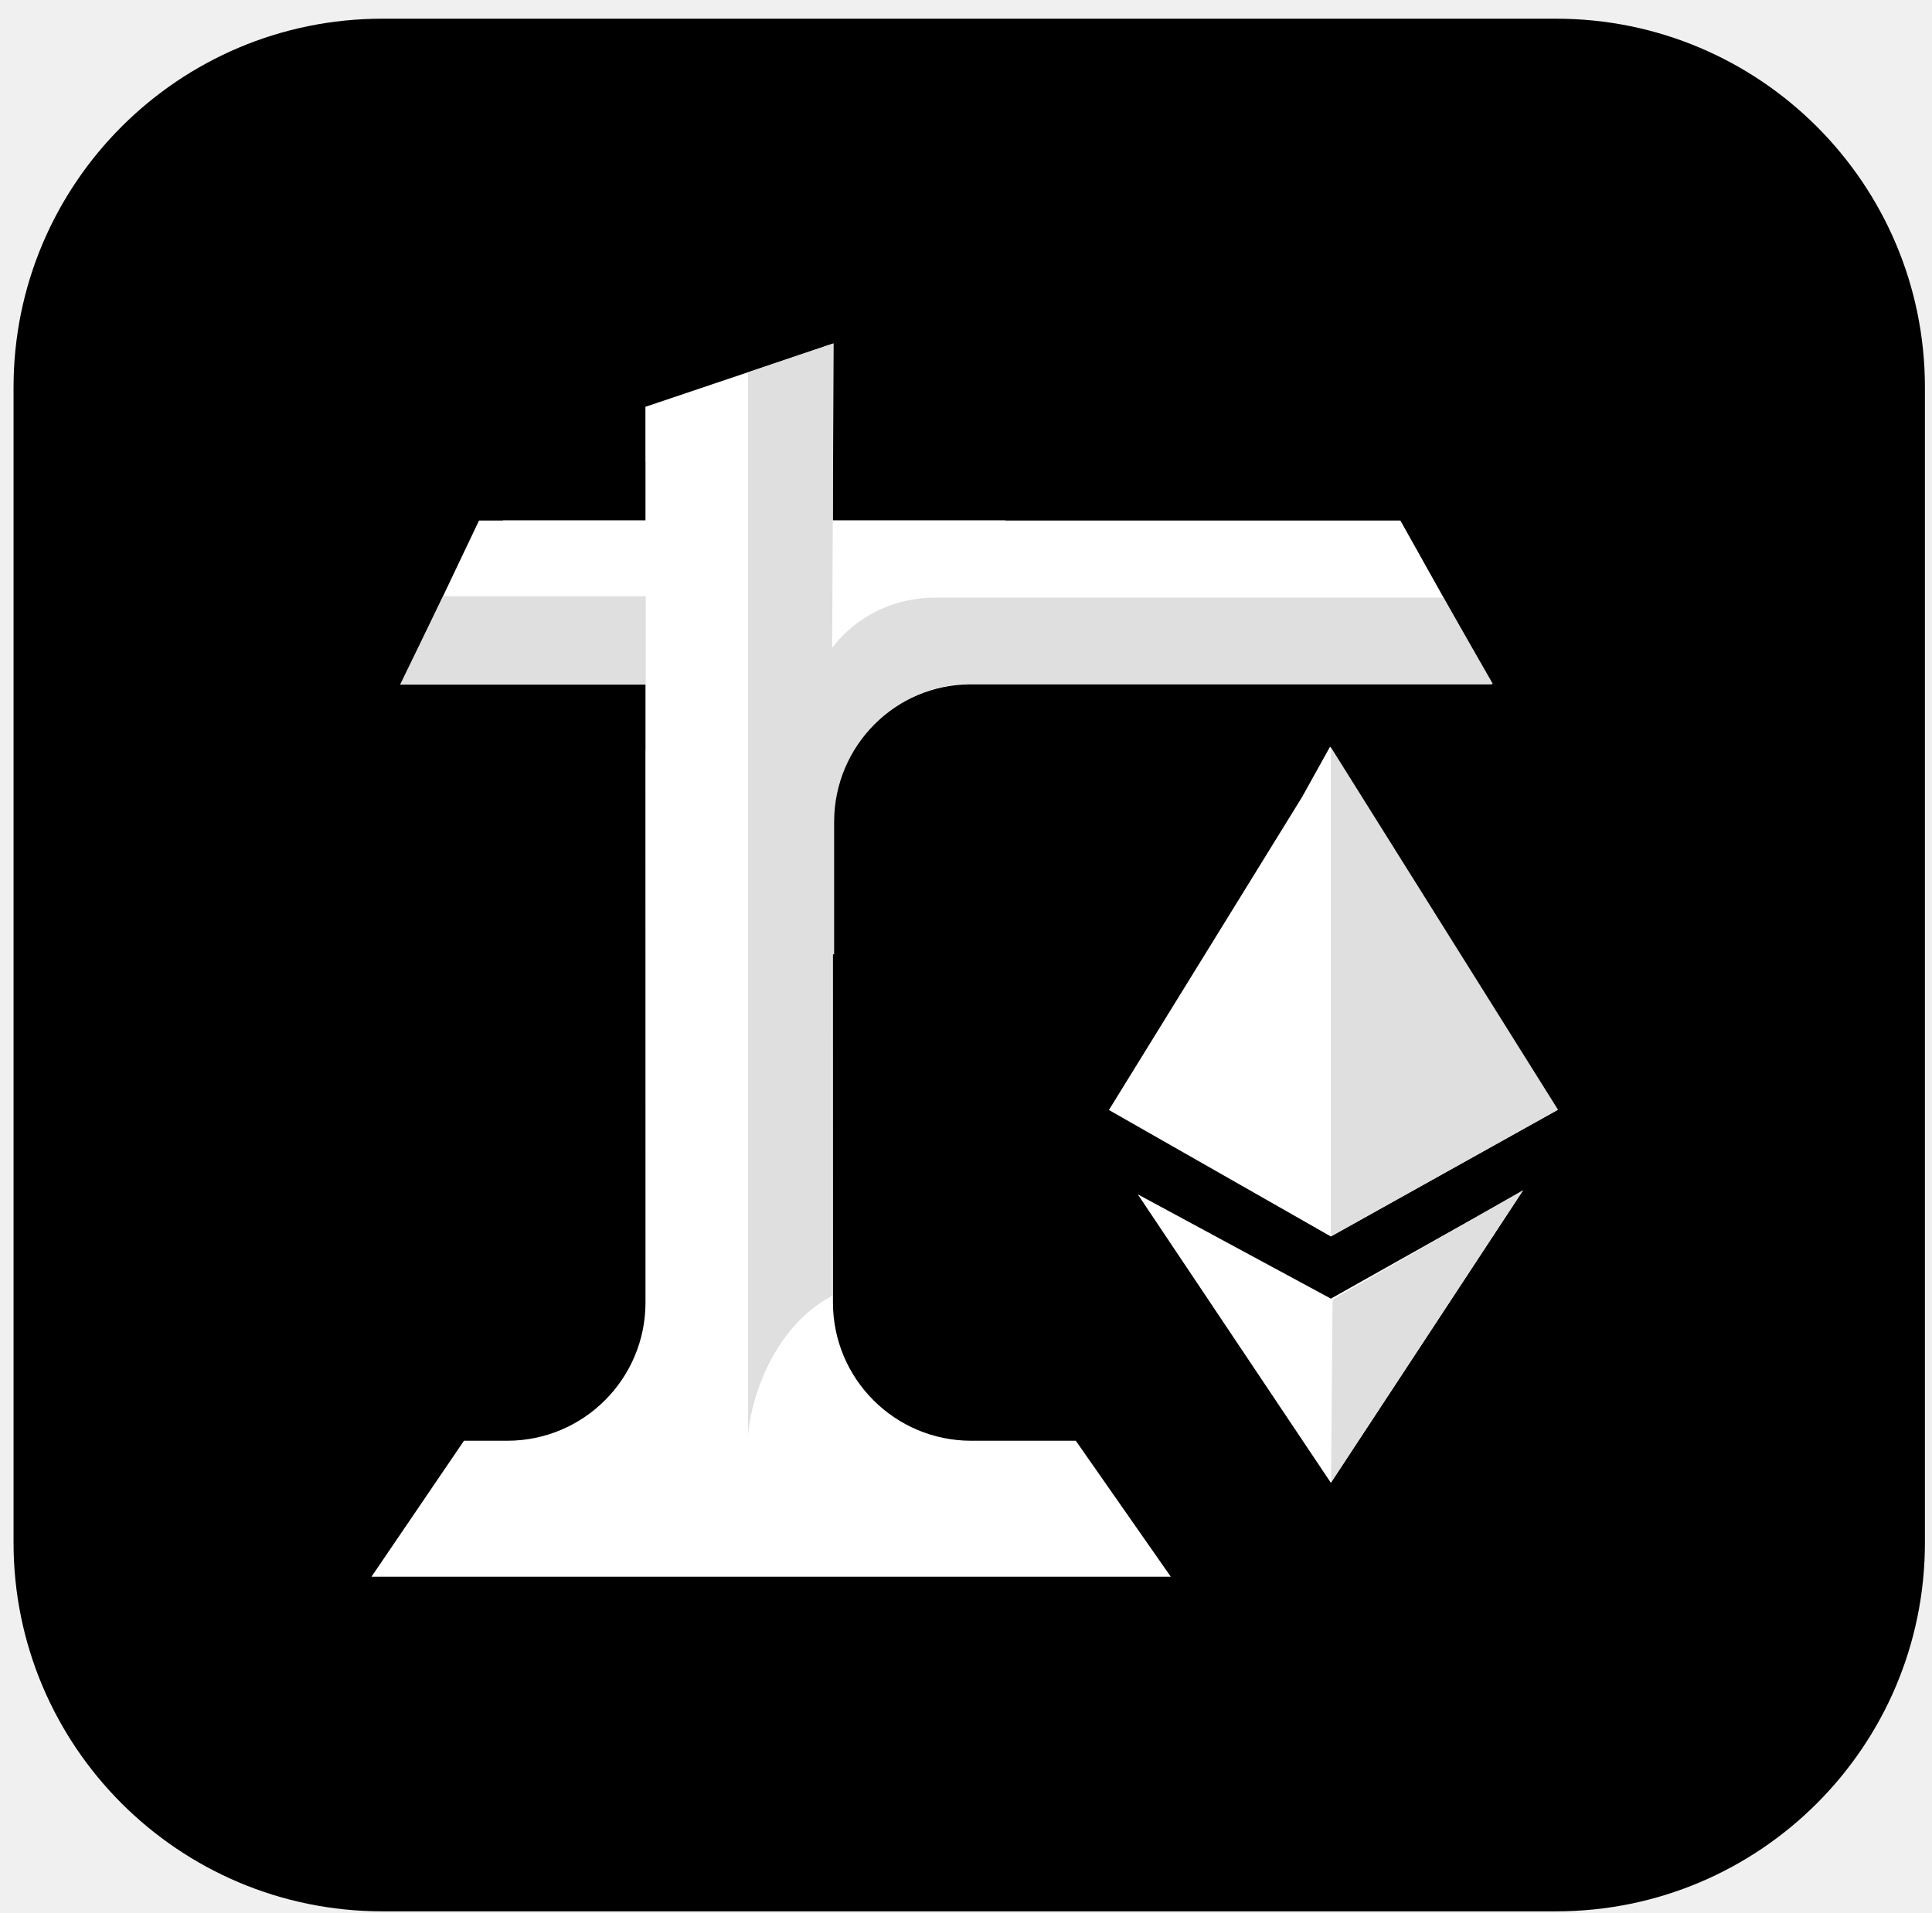
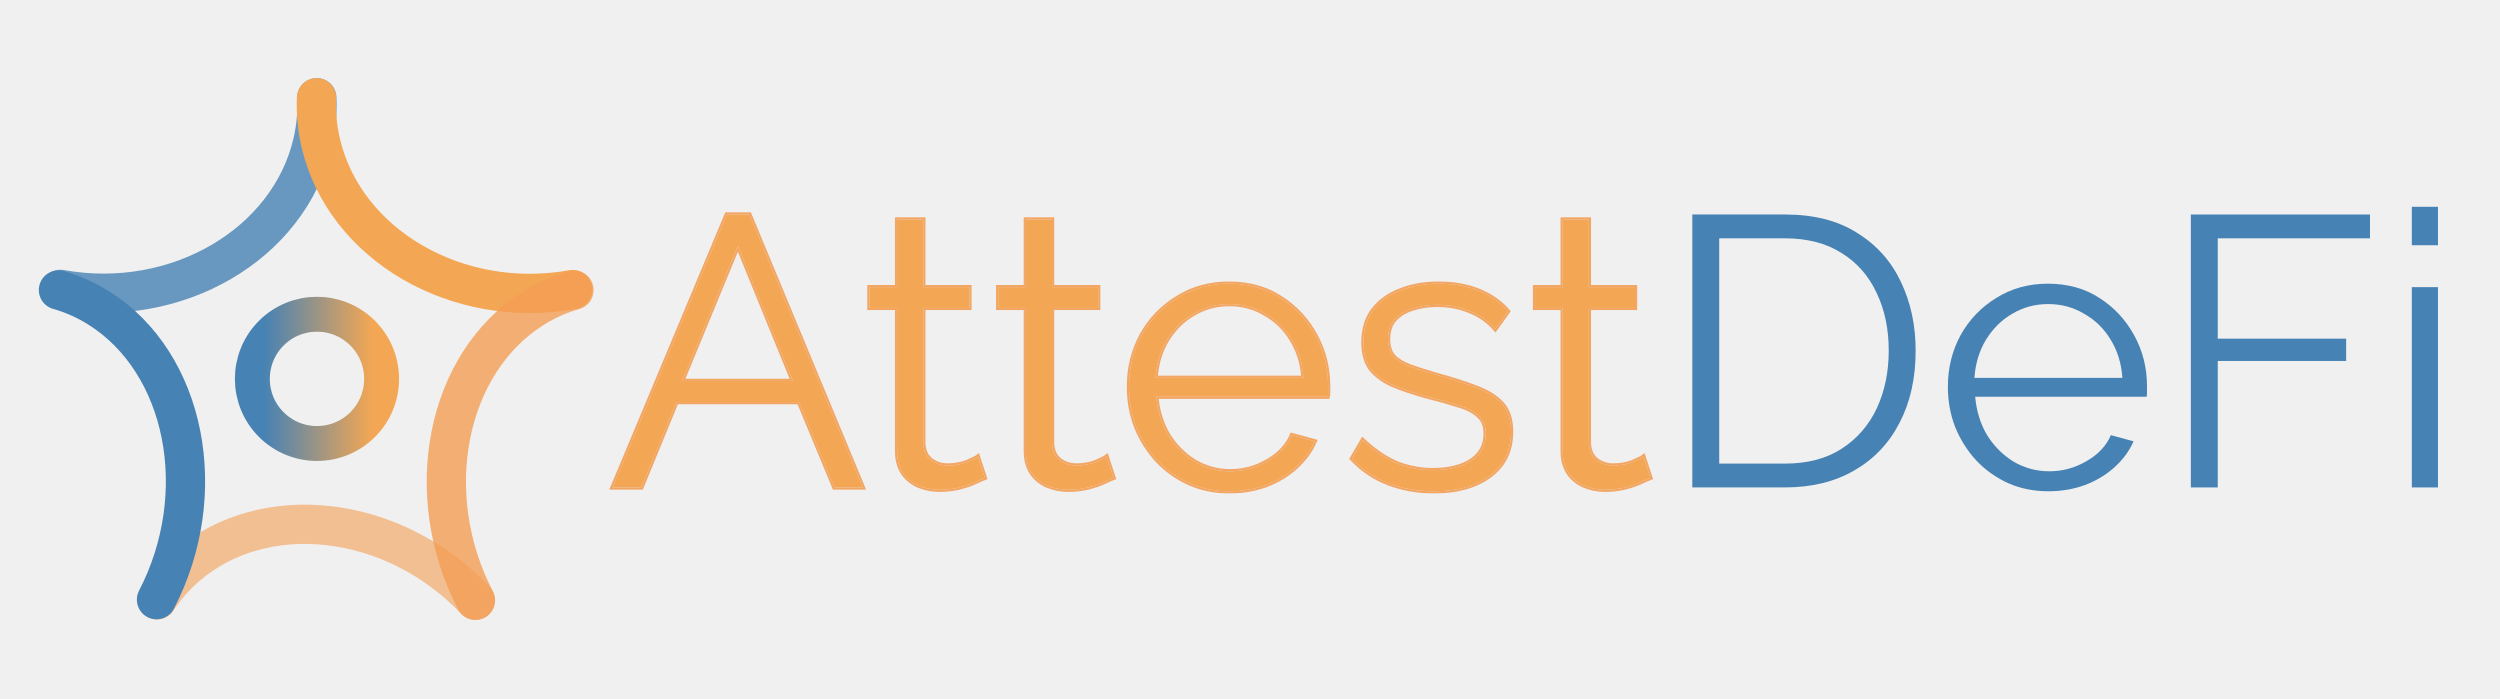
- <svg xmlns="http://www.w3.org/2000/svg" width="103" height="102" viewBox="0 0 103 102" fill="none">
-   <rect x="0.722" y="0.997" width="101.901" height="100.925" rx="19.661" fill="black" />
-   <path d="M69.415 42.505L70.912 39.812L72.544 42.505L83.024 59.191L70.953 65.936L59.119 59.191L69.415 42.505Z" fill="white" />
-   <path d="M70.953 69.25L60.658 63.688L70.953 79.072L81.184 63.498L70.953 69.25Z" fill="white" />
-   <path d="M70.953 65.926V41.853V39.85L83.063 59.178L70.953 65.926Z" fill="#DFDFDF" />
-   <path d="M70.962 79.05L71.041 69.297L81.206 63.463L70.962 79.05Z" fill="#DFDFDF" />
-   <path d="M34.409 21.693V24.613H34.413L34.412 27.747H26.809L26.809 27.757H25.538L21.384 36.491H34.413V39.972H34.409L34.413 69.455C34.413 73.527 31.113 76.828 27.041 76.828H24.735L19.806 84.077H62.417L57.354 76.828H51.779C47.708 76.828 44.407 73.527 44.407 69.455L44.402 43.665C44.507 39.708 47.73 36.527 51.705 36.491H79.548L74.658 27.757H53.602L53.602 27.747L44.399 27.747L44.399 24.613H44.402V18.325L34.409 21.693Z" fill="white" />
-   <path d="M39.882 19.852V76.55C39.973 74.964 41.047 70.855 44.365 69.103V50.867L44.47 50.9V43.831C44.47 39.759 47.771 36.458 51.843 36.458H79.581L76.951 31.866H49.908C46.129 31.866 44.365 34.556 44.365 34.556L44.444 18.307L39.882 19.852Z" fill="#DFDFDF" />
-   <path d="M23.622 31.793L21.329 36.508H34.425V31.793H23.622Z" fill="#DFDFDF" />
+ <svg xmlns="http://www.w3.org/2000/svg" width="2865" height="800" viewBox="0 0 2865 800" fill="none">
+   <path d="M415.629 486.553C386.705 515.477 339.81 515.477 310.886 486.553C281.962 457.629 281.962 410.733 310.886 381.809C339.81 352.885 386.705 352.885 415.629 381.809C444.553 410.733 444.553 457.629 415.629 486.553Z" stroke="url(#paint0_linear_686_1277)" stroke-width="40" />
+   <path d="M544.719 687.853C451.111 589.21 302.861 571.824 213.579 649.062C200.65 660.229 189.33 673.181 179.951 687.539" stroke="#F39E54" stroke-opacity="0.6" stroke-width="45" stroke-linecap="round" />
+   <path d="M69.344 331.627C201.79 355.538 331.157 280.298 358.273 163.587C362.219 146.631 363.842 129.301 363.059 112" stroke="#4682B4" stroke-opacity="0.8" stroke-width="45" stroke-linecap="round" />
+   <path d="M656.331 331.799C523.998 355.739 394.686 280.471 367.542 163.673C363.6 146.763 361.98 129.371 362.729 112" stroke="#F3A754" stroke-width="45" stroke-linecap="round" />
+   <path d="M179.354 687.189C242.54 565.304 212.934 415.687 113.285 353.006C98.87 343.935 83.291 336.98 67 332.342" stroke="#4682B4" stroke-width="45" stroke-linecap="round" />
+   <path d="M544.867 688C481.413 565.859 511.13 415.961 611.244 353.192C625.733 344.099 641.395 337.13 657.773 332.489" stroke="#F39E54" stroke-opacity="0.8" stroke-width="45" stroke-linecap="round" />
+   <path d="M1939.38 558.595V245.811H2045.55C2078.73 245.811 2106.34 252.859 2128.37 266.957C2150.69 280.76 2167.43 299.557 2178.59 323.346C2189.75 346.841 2195.33 372.98 2195.33 401.762C2195.33 433.481 2189.16 461.088 2176.83 484.584C2164.79 508.079 2147.46 526.288 2124.84 539.211C2102.52 552.133 2076.09 558.595 2045.55 558.595H1939.38ZM2164.49 401.762C2164.49 376.798 2159.79 354.624 2150.4 335.241C2141.29 315.857 2127.93 300.732 2110.31 289.865C2092.69 278.705 2071.1 273.124 2045.55 273.124H1970.22V531.281H2045.55C2071.39 531.281 2093.13 525.554 2110.75 514.1C2128.37 502.646 2141.73 487.227 2150.84 467.843C2159.94 448.166 2164.49 426.139 2164.49 401.762Z" fill="#4682B4" />
+   <path d="M2347.25 563C2330.8 563 2315.53 559.916 2301.43 553.749C2287.34 547.287 2275.15 538.623 2264.87 527.757C2254.59 516.596 2246.51 503.821 2240.64 489.43C2235.06 475.039 2232.27 459.62 2232.27 443.173C2232.27 421.733 2237.11 402.056 2246.81 384.141C2256.79 366.225 2270.45 351.981 2287.78 341.408C2305.1 330.541 2324.78 325.108 2346.81 325.108C2369.42 325.108 2389.1 330.541 2405.84 341.408C2422.88 352.275 2436.24 366.666 2445.93 384.581C2455.62 402.203 2460.47 421.586 2460.47 442.732C2460.47 445.082 2460.47 447.432 2460.47 449.781C2460.47 451.837 2460.32 453.452 2460.03 454.627H2263.55C2265.01 471.074 2269.57 485.759 2277.2 498.681C2285.13 511.31 2295.27 521.442 2307.6 529.078C2320.23 536.421 2333.89 540.092 2348.57 540.092C2363.55 540.092 2377.65 536.274 2390.86 528.638C2404.37 521.002 2413.77 511.016 2419.06 498.681L2445.05 505.73C2440.35 516.596 2433.15 526.435 2423.46 535.246C2413.77 544.057 2402.32 550.959 2389.1 555.951C2376.18 560.65 2362.23 563 2347.25 563ZM2262.67 433.041H2432.27C2431.1 416.3 2426.55 401.615 2418.62 388.986C2410.98 376.358 2400.85 366.519 2388.22 359.47C2375.88 352.128 2362.23 348.457 2347.25 348.457C2332.27 348.457 2318.61 352.128 2306.28 359.47C2293.94 366.519 2283.81 376.505 2275.88 389.427C2268.25 402.056 2263.84 416.594 2262.67 433.041Z" fill="#4682B4" />
+   <path d="M2510.7 558.595V245.811H2716V273.124H2541.54V388.105H2688.68V413.657H2541.54V558.595H2510.7Z" fill="#4682B4" />
+   <path d="M2763.96 558.595V329.073H2793.91V558.595H2763.96ZM2763.96 281.054V237H2793.91V281.054H2763.96Z" fill="#4682B4" />
+   <mask id="path-8-outside-1_686_1277" maskUnits="userSpaceOnUse" x="698" y="242.81" width="1197" height="323" fill="black">
+     <rect fill="white" x="698" y="242.81" width="1197" height="323" />
+     <path d="M832.841 245.81H858.832L988.792 558.594H956.192L915.662 460.794H775.13L735.041 558.594H702L832.841 245.81ZM908.614 436.564L845.616 281.935L781.738 436.564H908.614Z" />
+     <path d="M1128.56 547.581C1126.21 548.462 1122.54 550.077 1117.55 552.427C1112.56 554.776 1106.54 556.832 1099.49 558.594C1092.44 560.356 1084.8 561.237 1076.58 561.237C1068.06 561.237 1059.99 559.622 1052.35 556.391C1045.01 553.161 1039.13 548.315 1034.73 541.854C1030.32 535.099 1028.12 526.875 1028.12 517.183V352.862H996.402V329.073H1028.12V251.537H1058.08V329.073H1110.94V352.862H1058.08V508.813C1058.66 517.036 1061.6 523.204 1066.89 527.316C1072.47 531.427 1078.78 533.483 1085.83 533.483C1094.05 533.483 1101.54 532.162 1108.3 529.518C1115.05 526.582 1119.17 524.526 1120.63 523.351L1128.56 547.581Z" />
+     <path d="M1276.13 547.581C1273.78 548.462 1270.11 550.077 1265.11 552.427C1260.12 554.776 1254.1 556.832 1247.05 558.594C1240 560.356 1232.37 561.237 1224.14 561.237C1215.63 561.237 1207.55 559.622 1199.91 556.391C1192.57 553.161 1186.7 548.315 1182.29 541.854C1177.89 535.099 1175.68 526.875 1175.68 517.183V352.862H1143.97V329.073H1175.68V251.537H1205.64V329.073H1258.51V352.862H1205.64V508.813C1206.23 517.036 1209.17 523.204 1214.45 527.316C1220.03 531.427 1226.35 533.483 1233.4 533.483C1241.62 533.483 1249.11 532.162 1255.86 529.518C1262.62 526.582 1266.73 524.526 1268.2 523.351L1276.13 547.581Z" />
+     <path d="M1408.81 563C1392.36 563 1377.09 559.916 1362.99 553.748C1348.89 547.287 1336.7 538.623 1326.42 527.756C1316.15 516.596 1308.07 503.82 1302.2 489.429C1296.62 475.038 1293.82 459.619 1293.82 443.173C1293.82 421.733 1298.67 402.055 1308.36 384.14C1318.35 366.225 1332.01 351.981 1349.33 341.408C1366.66 330.541 1386.34 325.108 1408.37 325.108C1430.98 325.108 1450.66 330.541 1467.4 341.408C1484.43 352.274 1497.8 366.665 1507.49 384.581C1517.18 402.202 1522.02 421.586 1522.02 442.732C1522.02 445.082 1522.02 447.431 1522.02 449.781C1522.02 451.836 1521.88 453.452 1521.58 454.627H1325.1C1326.57 471.073 1331.12 485.758 1338.76 498.681C1346.69 511.309 1356.82 521.442 1369.16 529.078C1381.79 536.42 1395.44 540.091 1410.13 540.091C1425.11 540.091 1439.2 536.273 1452.42 528.637C1465.93 521.001 1475.33 511.016 1480.61 498.681L1506.61 505.729C1501.91 516.596 1494.71 526.435 1485.02 535.245C1475.33 544.056 1463.87 550.958 1450.66 555.951C1437.73 560.65 1423.78 563 1408.81 563ZM1324.22 433.04H1493.83C1492.66 416.3 1488.1 401.615 1480.17 388.986C1472.54 376.357 1462.41 366.518 1449.78 359.47C1437.44 352.128 1423.78 348.456 1408.81 348.456C1393.83 348.456 1380.17 352.128 1367.84 359.47C1355.5 366.518 1345.37 376.504 1337.44 389.427C1329.8 402.055 1325.4 416.593 1324.22 433.04Z" />
+     <path d="M1643.58 563C1624.78 563 1607.31 559.916 1591.15 553.748C1575 547.581 1561.05 538.182 1549.3 525.554L1561.64 504.408C1574.56 516.449 1587.48 525.26 1600.4 530.84C1613.62 536.127 1627.57 538.77 1642.25 538.77C1660.17 538.77 1674.71 535.245 1685.87 528.197C1697.03 520.854 1702.61 510.428 1702.61 496.918C1702.61 487.814 1699.82 480.912 1694.24 476.213C1688.95 471.22 1681.17 467.255 1670.89 464.318C1660.9 461.088 1648.86 457.71 1634.77 454.186C1618.91 449.781 1605.54 445.228 1594.68 440.529C1584.1 435.537 1576.03 429.369 1570.45 422.027C1565.16 414.391 1562.52 404.552 1562.52 392.51C1562.52 377.532 1566.19 365.197 1573.53 355.505C1581.17 345.519 1591.45 338.03 1604.37 333.037C1617.58 327.751 1632.27 325.108 1648.42 325.108C1666.04 325.108 1681.61 327.898 1695.12 333.478C1708.63 339.058 1719.64 346.841 1728.16 356.827L1713.62 377.091C1705.4 367.693 1695.56 360.791 1684.11 356.386C1672.95 351.687 1660.46 349.337 1646.66 349.337C1637.26 349.337 1628.3 350.659 1619.79 353.302C1611.27 355.652 1604.22 359.764 1598.64 365.637C1593.35 371.218 1590.71 379 1590.71 388.986C1590.71 397.209 1592.77 403.671 1596.88 408.37C1600.99 412.775 1607.16 416.593 1615.38 419.824C1623.61 422.761 1633.74 425.991 1645.78 429.516C1663.11 434.215 1678.23 439.061 1691.15 444.054C1704.08 448.753 1714.06 454.92 1721.11 462.556C1728.16 470.192 1731.68 480.912 1731.68 494.716C1731.68 516.155 1723.61 532.896 1707.45 544.937C1691.3 556.979 1670.01 563 1643.58 563Z" />
+     <path d="M1891.34 547.581C1888.99 548.462 1885.31 550.077 1880.32 552.427C1875.33 554.776 1869.31 556.832 1862.26 558.594C1855.21 560.356 1847.58 561.237 1839.35 561.237C1830.83 561.237 1822.76 559.622 1815.12 556.391C1807.78 553.161 1801.91 548.315 1797.5 541.854C1793.1 535.099 1790.89 526.875 1790.89 517.183V352.862H1759.17V329.073H1790.89V251.537H1820.85V329.073H1873.71V352.862H1820.85V508.813C1821.44 517.036 1824.37 523.204 1829.66 527.316C1835.24 531.427 1841.55 533.483 1848.6 533.483C1856.83 533.483 1864.32 532.162 1871.07 529.518C1877.83 526.582 1881.94 524.526 1883.41 523.351L1891.34 547.581Z" />
+   </mask>
+   <path d="M832.841 245.81H858.832L988.792 558.594H956.192L915.662 460.794H775.13L735.041 558.594H702L832.841 245.81ZM908.614 436.564L845.616 281.935L781.738 436.564H908.614Z" fill="#F3A754" />
+   <path d="M1128.56 547.581C1126.21 548.462 1122.54 550.077 1117.55 552.427C1112.56 554.776 1106.54 556.832 1099.49 558.594C1092.44 560.356 1084.8 561.237 1076.58 561.237C1068.06 561.237 1059.99 559.622 1052.35 556.391C1045.01 553.161 1039.13 548.315 1034.73 541.854C1030.32 535.099 1028.12 526.875 1028.12 517.183V352.862H996.402V329.073H1028.12V251.537H1058.08V329.073H1110.94V352.862H1058.08V508.813C1058.66 517.036 1061.6 523.204 1066.89 527.316C1072.47 531.427 1078.78 533.483 1085.83 533.483C1094.05 533.483 1101.54 532.162 1108.3 529.518C1115.05 526.582 1119.17 524.526 1120.63 523.351L1128.56 547.581Z" fill="#F3A754" />
+   <path d="M1276.13 547.581C1273.78 548.462 1270.11 550.077 1265.11 552.427C1260.12 554.776 1254.1 556.832 1247.05 558.594C1240 560.356 1232.37 561.237 1224.14 561.237C1215.63 561.237 1207.55 559.622 1199.91 556.391C1192.57 553.161 1186.7 548.315 1182.29 541.854C1177.89 535.099 1175.68 526.875 1175.68 517.183V352.862H1143.97V329.073H1175.68V251.537H1205.64V329.073H1258.51V352.862H1205.64V508.813C1206.23 517.036 1209.17 523.204 1214.45 527.316C1220.03 531.427 1226.35 533.483 1233.4 533.483C1241.62 533.483 1249.11 532.162 1255.86 529.518C1262.62 526.582 1266.73 524.526 1268.2 523.351L1276.13 547.581Z" fill="#F3A754" />
+   <path d="M1408.81 563C1392.36 563 1377.09 559.916 1362.99 553.748C1348.89 547.287 1336.7 538.623 1326.42 527.756C1316.15 516.596 1308.07 503.82 1302.2 489.429C1296.62 475.038 1293.82 459.619 1293.82 443.173C1293.82 421.733 1298.67 402.055 1308.36 384.14C1318.35 366.225 1332.01 351.981 1349.33 341.408C1366.66 330.541 1386.34 325.108 1408.37 325.108C1430.98 325.108 1450.66 330.541 1467.4 341.408C1484.43 352.274 1497.8 366.665 1507.49 384.581C1517.18 402.202 1522.02 421.586 1522.02 442.732C1522.02 445.082 1522.02 447.431 1522.02 449.781C1522.02 451.836 1521.88 453.452 1521.58 454.627H1325.1C1326.57 471.073 1331.12 485.758 1338.76 498.681C1346.69 511.309 1356.82 521.442 1369.16 529.078C1381.79 536.42 1395.44 540.091 1410.13 540.091C1425.11 540.091 1439.2 536.273 1452.42 528.637C1465.93 521.001 1475.33 511.016 1480.61 498.681L1506.61 505.729C1501.91 516.596 1494.71 526.435 1485.02 535.245C1475.33 544.056 1463.87 550.958 1450.66 555.951C1437.73 560.65 1423.78 563 1408.81 563ZM1324.22 433.04H1493.83C1492.66 416.3 1488.1 401.615 1480.17 388.986C1472.54 376.357 1462.41 366.518 1449.78 359.47C1437.44 352.128 1423.78 348.456 1408.81 348.456C1393.83 348.456 1380.17 352.128 1367.84 359.47C1355.5 366.518 1345.37 376.504 1337.44 389.427C1329.8 402.055 1325.4 416.593 1324.22 433.04Z" fill="#F3A754" />
+   <path d="M1643.58 563C1624.78 563 1607.31 559.916 1591.15 553.748C1575 547.581 1561.05 538.182 1549.3 525.554L1561.64 504.408C1574.56 516.449 1587.48 525.26 1600.4 530.84C1613.62 536.127 1627.57 538.77 1642.25 538.77C1660.17 538.77 1674.71 535.245 1685.87 528.197C1697.03 520.854 1702.61 510.428 1702.61 496.918C1702.61 487.814 1699.82 480.912 1694.24 476.213C1688.95 471.22 1681.17 467.255 1670.89 464.318C1660.9 461.088 1648.86 457.71 1634.77 454.186C1618.91 449.781 1605.54 445.228 1594.68 440.529C1584.1 435.537 1576.03 429.369 1570.45 422.027C1565.16 414.391 1562.52 404.552 1562.52 392.51C1562.52 377.532 1566.19 365.197 1573.53 355.505C1581.17 345.519 1591.45 338.03 1604.37 333.037C1617.58 327.751 1632.27 325.108 1648.42 325.108C1666.04 325.108 1681.61 327.898 1695.12 333.478C1708.63 339.058 1719.64 346.841 1728.16 356.827L1713.62 377.091C1705.4 367.693 1695.56 360.791 1684.11 356.386C1672.95 351.687 1660.46 349.337 1646.66 349.337C1637.26 349.337 1628.3 350.659 1619.79 353.302C1611.27 355.652 1604.22 359.764 1598.64 365.637C1593.35 371.218 1590.71 379 1590.71 388.986C1590.71 397.209 1592.77 403.671 1596.88 408.37C1600.99 412.775 1607.16 416.593 1615.38 419.824C1623.61 422.761 1633.74 425.991 1645.78 429.516C1663.11 434.215 1678.23 439.061 1691.15 444.054C1704.08 448.753 1714.06 454.92 1721.11 462.556C1728.16 470.192 1731.68 480.912 1731.68 494.716C1731.68 516.155 1723.61 532.896 1707.45 544.937C1691.3 556.979 1670.01 563 1643.58 563Z" fill="#F3A754" />
+   <path d="M1891.34 547.581C1888.99 548.462 1885.31 550.077 1880.32 552.427C1875.33 554.776 1869.31 556.832 1862.26 558.594C1855.21 560.356 1847.58 561.237 1839.35 561.237C1830.83 561.237 1822.76 559.622 1815.12 556.391C1807.78 553.161 1801.91 548.315 1797.5 541.854C1793.1 535.099 1790.89 526.875 1790.89 517.183V352.862H1759.17V329.073H1790.89V251.537H1820.85V329.073H1873.71V352.862H1820.85V508.813C1821.44 517.036 1824.37 523.204 1829.66 527.316C1835.24 531.427 1841.55 533.483 1848.6 533.483C1856.83 533.483 1864.32 532.162 1871.07 529.518C1877.83 526.582 1881.94 524.526 1883.41 523.351L1891.34 547.581Z" fill="#F3A754" />
+   <path d="M832.841 245.81H858.832L988.792 558.594H956.192L915.662 460.794H775.13L735.041 558.594H702L832.841 245.81ZM908.614 436.564L845.616 281.935L781.738 436.564H908.614Z" stroke="#F39E54" stroke-opacity="0.9" stroke-width="5" mask="url(#path-8-outside-1_686_1277)" />
+   <path d="M1128.56 547.581C1126.21 548.462 1122.54 550.077 1117.55 552.427C1112.56 554.776 1106.54 556.832 1099.49 558.594C1092.44 560.356 1084.8 561.237 1076.58 561.237C1068.06 561.237 1059.99 559.622 1052.35 556.391C1045.01 553.161 1039.13 548.315 1034.73 541.854C1030.32 535.099 1028.12 526.875 1028.12 517.183V352.862H996.402V329.073H1028.12V251.537H1058.08V329.073H1110.94V352.862H1058.08V508.813C1058.66 517.036 1061.6 523.204 1066.89 527.316C1072.47 531.427 1078.78 533.483 1085.83 533.483C1094.05 533.483 1101.54 532.162 1108.3 529.518C1115.05 526.582 1119.17 524.526 1120.63 523.351L1128.56 547.581Z" stroke="#F39E54" stroke-opacity="0.9" stroke-width="5" mask="url(#path-8-outside-1_686_1277)" />
+   <path d="M1276.13 547.581C1273.78 548.462 1270.11 550.077 1265.11 552.427C1260.12 554.776 1254.1 556.832 1247.05 558.594C1240 560.356 1232.37 561.237 1224.14 561.237C1215.63 561.237 1207.55 559.622 1199.91 556.391C1192.57 553.161 1186.7 548.315 1182.29 541.854C1177.89 535.099 1175.68 526.875 1175.68 517.183V352.862H1143.97V329.073H1175.68V251.537H1205.64V329.073H1258.51V352.862H1205.64V508.813C1206.23 517.036 1209.17 523.204 1214.45 527.316C1220.03 531.427 1226.35 533.483 1233.4 533.483C1241.62 533.483 1249.11 532.162 1255.86 529.518C1262.62 526.582 1266.73 524.526 1268.2 523.351L1276.13 547.581Z" stroke="#F39E54" stroke-opacity="0.9" stroke-width="5" mask="url(#path-8-outside-1_686_1277)" />
+   <path d="M1408.81 563C1392.36 563 1377.09 559.916 1362.99 553.748C1348.89 547.287 1336.7 538.623 1326.42 527.756C1316.15 516.596 1308.07 503.82 1302.2 489.429C1296.62 475.038 1293.82 459.619 1293.82 443.173C1293.82 421.733 1298.67 402.055 1308.36 384.14C1318.35 366.225 1332.01 351.981 1349.33 341.408C1366.66 330.541 1386.34 325.108 1408.37 325.108C1430.98 325.108 1450.66 330.541 1467.4 341.408C1484.43 352.274 1497.8 366.665 1507.49 384.581C1517.18 402.202 1522.02 421.586 1522.02 442.732C1522.02 445.082 1522.02 447.431 1522.02 449.781C1522.02 451.836 1521.88 453.452 1521.58 454.627H1325.1C1326.57 471.073 1331.12 485.758 1338.76 498.681C1346.69 511.309 1356.82 521.442 1369.16 529.078C1381.79 536.42 1395.44 540.091 1410.13 540.091C1425.11 540.091 1439.2 536.273 1452.42 528.637C1465.93 521.001 1475.33 511.016 1480.61 498.681L1506.61 505.729C1501.91 516.596 1494.71 526.435 1485.02 535.245C1475.33 544.056 1463.87 550.958 1450.66 555.951C1437.73 560.65 1423.78 563 1408.81 563ZM1324.22 433.04H1493.83C1492.66 416.3 1488.1 401.615 1480.17 388.986C1472.54 376.357 1462.41 366.518 1449.78 359.47C1437.44 352.128 1423.78 348.456 1408.81 348.456C1393.83 348.456 1380.17 352.128 1367.84 359.47C1355.5 366.518 1345.37 376.504 1337.44 389.427C1329.8 402.055 1325.4 416.593 1324.22 433.04Z" stroke="#F39E54" stroke-opacity="0.9" stroke-width="5" mask="url(#path-8-outside-1_686_1277)" />
+   <path d="M1643.58 563C1624.78 563 1607.31 559.916 1591.15 553.748C1575 547.581 1561.05 538.182 1549.3 525.554L1561.64 504.408C1574.56 516.449 1587.48 525.26 1600.4 530.84C1613.62 536.127 1627.57 538.77 1642.25 538.77C1660.17 538.77 1674.71 535.245 1685.87 528.197C1697.03 520.854 1702.61 510.428 1702.61 496.918C1702.61 487.814 1699.82 480.912 1694.24 476.213C1688.95 471.22 1681.17 467.255 1670.89 464.318C1660.9 461.088 1648.86 457.71 1634.77 454.186C1618.91 449.781 1605.54 445.228 1594.68 440.529C1584.1 435.537 1576.03 429.369 1570.45 422.027C1565.16 414.391 1562.52 404.552 1562.52 392.51C1562.52 377.532 1566.19 365.197 1573.53 355.505C1581.17 345.519 1591.45 338.03 1604.37 333.037C1617.58 327.751 1632.27 325.108 1648.42 325.108C1666.04 325.108 1681.61 327.898 1695.12 333.478C1708.63 339.058 1719.64 346.841 1728.16 356.827L1713.62 377.091C1705.4 367.693 1695.56 360.791 1684.11 356.386C1672.95 351.687 1660.46 349.337 1646.66 349.337C1637.26 349.337 1628.3 350.659 1619.79 353.302C1611.27 355.652 1604.22 359.764 1598.64 365.637C1593.35 371.218 1590.71 379 1590.71 388.986C1590.71 397.209 1592.77 403.671 1596.88 408.37C1600.99 412.775 1607.16 416.593 1615.38 419.824C1623.61 422.761 1633.74 425.991 1645.78 429.516C1663.11 434.215 1678.23 439.061 1691.15 444.054C1704.08 448.753 1714.06 454.92 1721.11 462.556C1728.16 470.192 1731.68 480.912 1731.68 494.716C1731.68 516.155 1723.61 532.896 1707.45 544.937C1691.3 556.979 1670.01 563 1643.58 563Z" stroke="#F39E54" stroke-opacity="0.9" stroke-width="5" mask="url(#path-8-outside-1_686_1277)" />
+   <path d="M1891.34 547.581C1888.99 548.462 1885.31 550.077 1880.32 552.427C1875.33 554.776 1869.31 556.832 1862.26 558.594C1855.21 560.356 1847.58 561.237 1839.35 561.237C1830.83 561.237 1822.76 559.622 1815.12 556.391C1807.78 553.161 1801.91 548.315 1797.5 541.854C1793.1 535.099 1790.89 526.875 1790.89 517.183V352.862H1759.17V329.073H1790.89V251.537H1820.85V329.073H1873.71V352.862H1820.85V508.813C1821.44 517.036 1824.37 523.204 1829.66 527.316C1835.24 531.427 1841.55 533.483 1848.6 533.483C1856.83 533.483 1864.32 532.162 1871.07 529.518C1877.83 526.582 1881.94 524.526 1883.41 523.351L1891.34 547.581Z" stroke="#F39E54" stroke-opacity="0.9" stroke-width="5" mask="url(#path-8-outside-1_686_1277)" />
+   <defs>
+     <linearGradient id="paint0_linear_686_1277" x1="302.154" y1="434.181" x2="426.213" y2="434.181" gradientUnits="userSpaceOnUse">
+       <stop stop-color="#4682B4" />
+       <stop offset="1" stop-color="#F3A754" />
+     </linearGradient>
+   </defs>
</svg>
